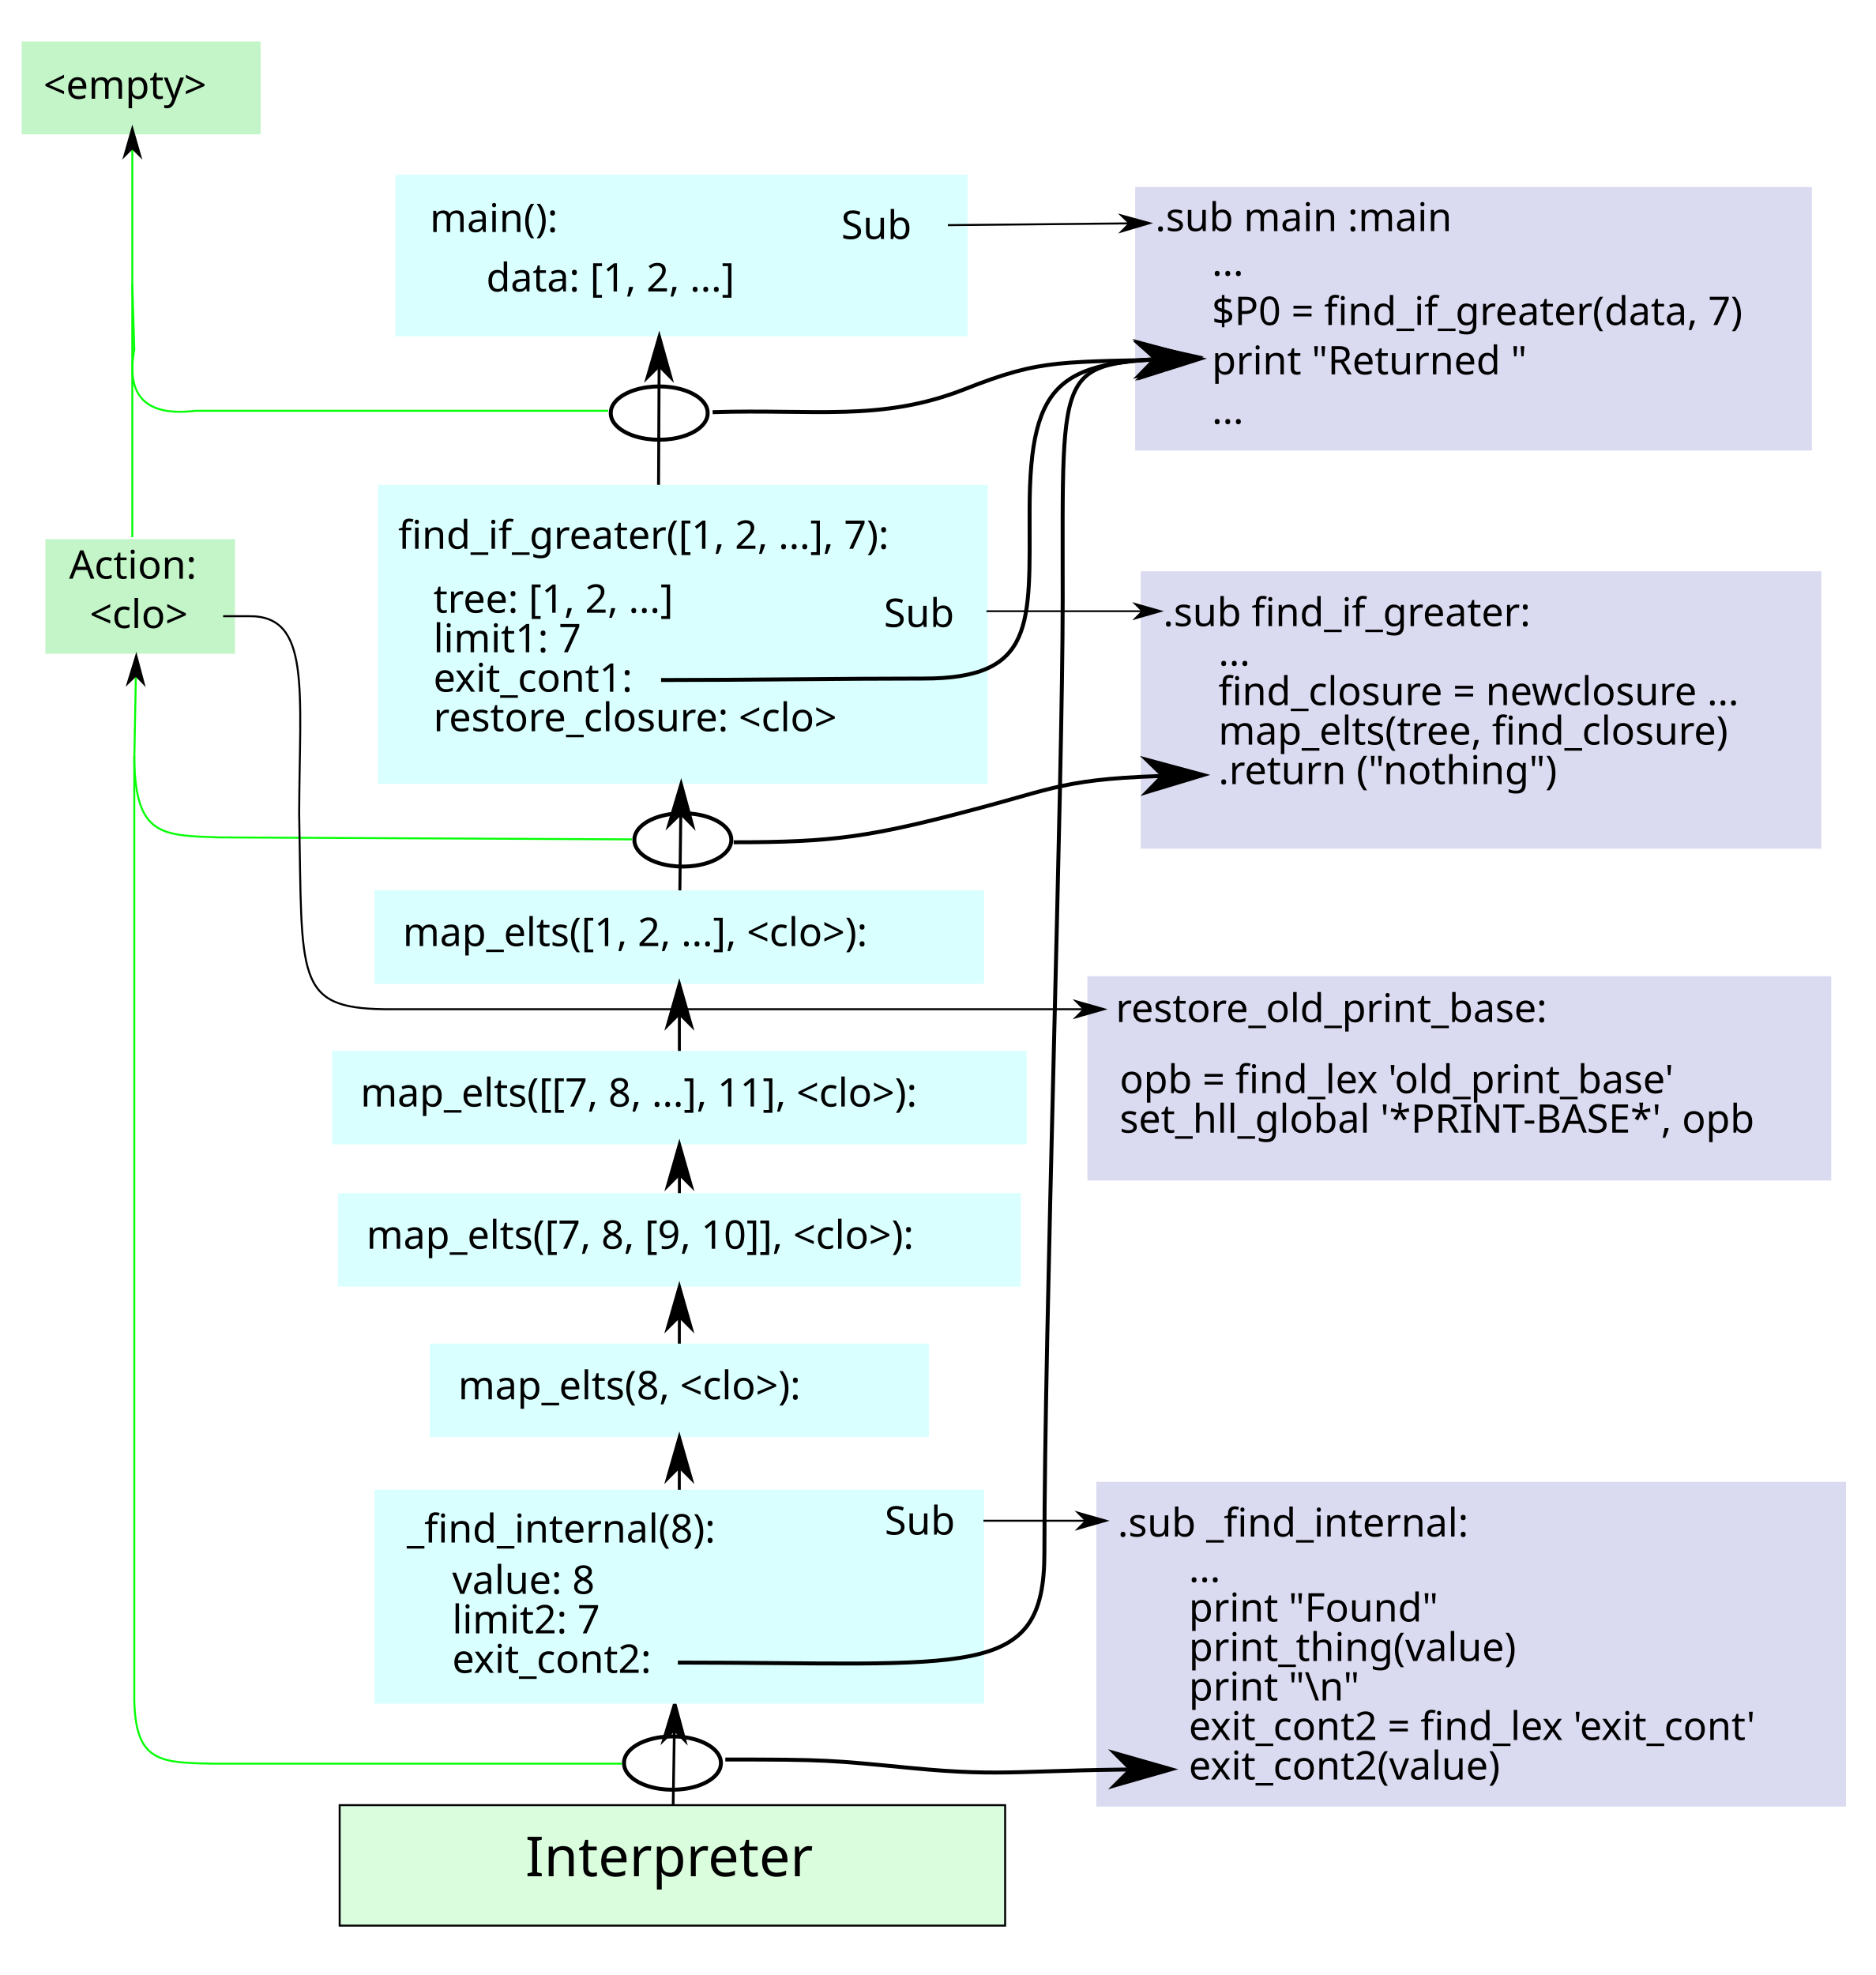
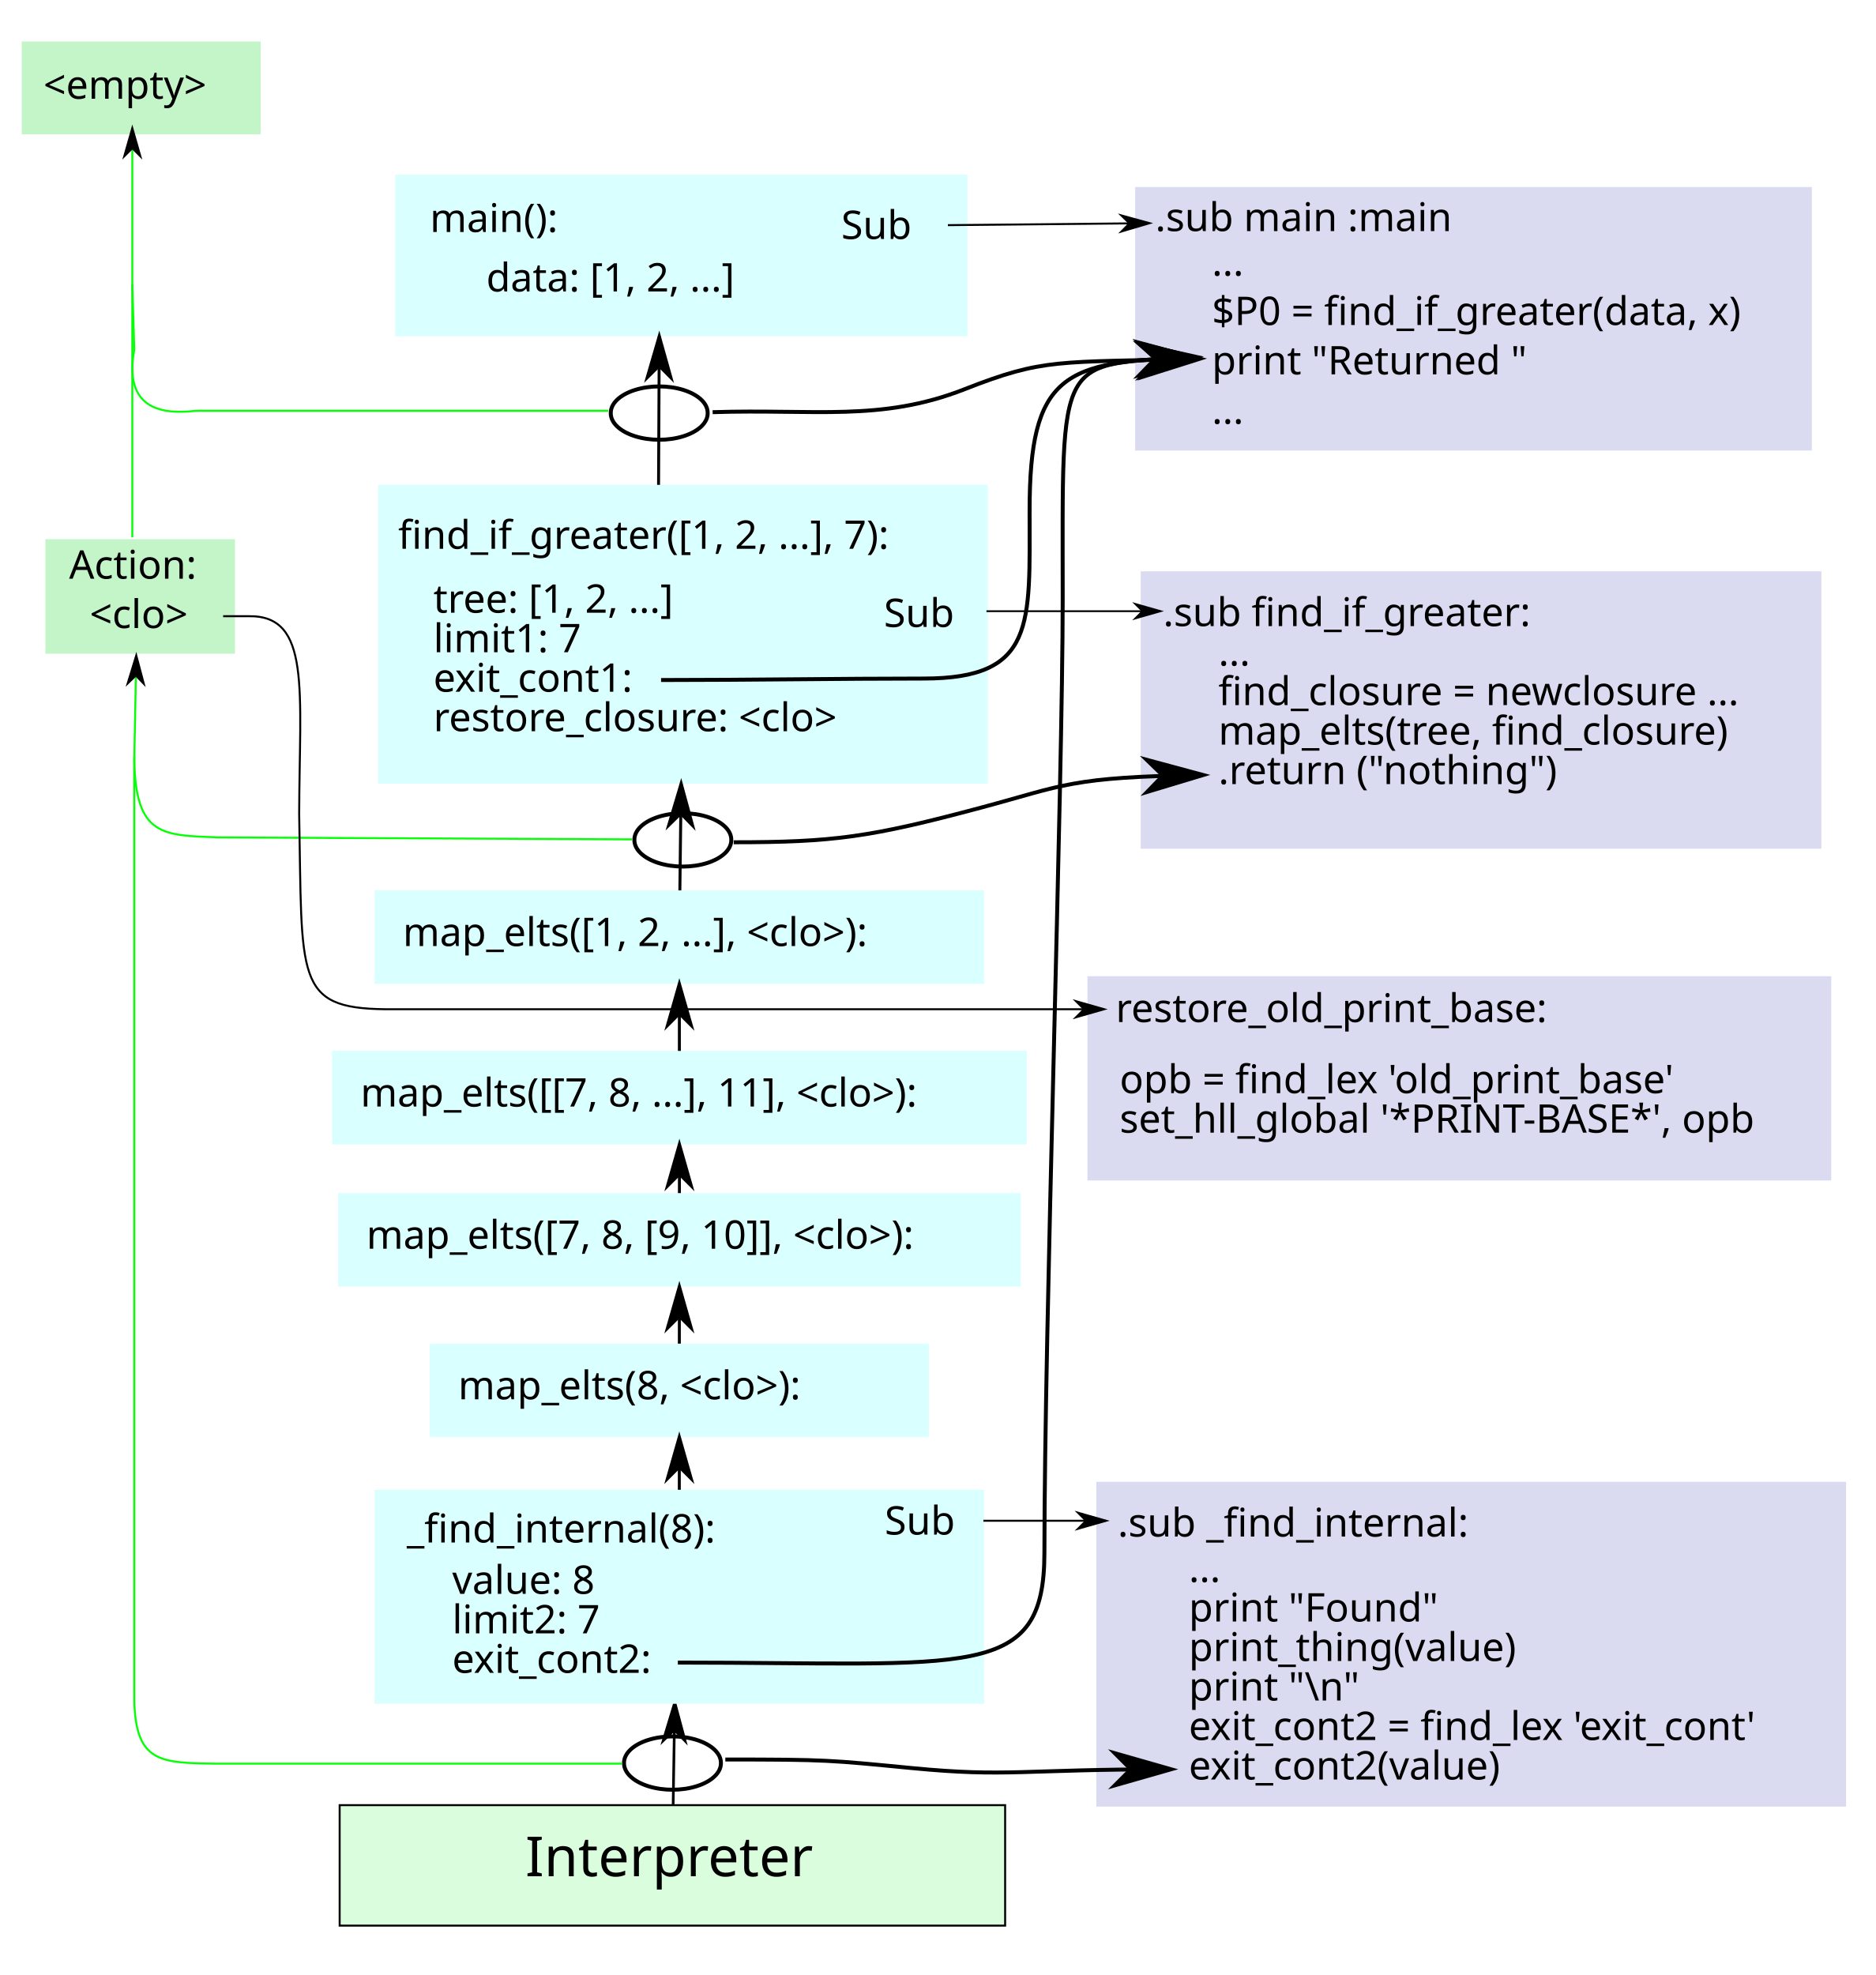
<svg xmlns="http://www.w3.org/2000/svg" width="950" height="1000" id="svg7155" version="1.0">
  <defs id="defs7157">
    <marker orient="auto" refY="0" refX="0" id="Arrow2Lstart" style="overflow:visible">
      <path id="path4360" style="font-size:12px;fill-rule:evenodd;stroke-width:0.625;stroke-linejoin:round" d="M 8.719,4.034 L -2.207,0.016 L 8.719,-4.002 C 6.973,-1.63 6.983,1.616 8.719,4.034 z" transform="matrix(1.1,0,0,1.1,1.1,0)" />
    </marker>
    <marker orient="auto" refY="0" refX="0" id="Arrow1Lend" style="overflow:visible">
      <path id="path3235" d="M 0,0 L 5,-5 L -12.5,0 L 5,5 L 0,0 z" style="fill-rule:evenodd;stroke:#000000;stroke-width:1pt;marker-start:none" transform="matrix(-0.8,0,0,-0.8,-10,0)" />
    </marker>
    <marker orient="auto" refY="0" refX="0" id="Arrow1Lstart" style="overflow:visible">
      <path id="path3232" d="M 0,0 L 5,-5 L -12.5,0 L 5,5 L 0,0 z" style="fill-rule:evenodd;stroke:#000000;stroke-width:1pt;marker-start:none" transform="matrix(0.8,0,0,0.8,10,0)" />
    </marker>
  </defs>
  <g id="layer1">
    <rect style="fill:#dadaf0;fill-opacity:1" id="rect5459" width="379.669" height="164.431" x="555.165" y="750.284" />
    <rect style="fill:#d9ffff;fill-opacity:1" id="rect7165" width="289.796" height="81.81" x="200.171" y="88.476" />
    <text xml:space="preserve" style="font-size:20px;font-style:normal;font-variant:normal;font-weight:normal;font-stretch:normal;text-align:start;line-height:125%;writing-mode:lr-tb;text-anchor:start;fill:#000000;fill-opacity:1;stroke:none;stroke-width:1px;stroke-linecap:butt;stroke-linejoin:miter;stroke-opacity:1;font-family:Sans" x="217.706" y="117.472" id="text7676">
      <tspan id="tspan3264" x="217.706" y="117.472">main():</tspan>
    </text>
    <text xml:space="preserve" style="font-size:20px;font-style:normal;font-variant:normal;font-weight:normal;font-stretch:normal;text-align:start;line-height:125%;writing-mode:lr-tb;text-anchor:start;fill:#000000;fill-opacity:1;stroke:none;stroke-width:1px;stroke-linecap:butt;stroke-linejoin:miter;stroke-opacity:1;font-family:Sans" x="392.056" y="616.729" id="text7704">
      <tspan id="tspan7706" x="392.056" y="616.729" />
    </text>
    <rect style="fill:#d9ffff;fill-opacity:1" id="rect7716" width="308.717" height="151.353" x="191.48" y="245.498" />
    <text xml:space="preserve" style="font-size:20px;font-style:normal;font-variant:normal;font-weight:normal;font-stretch:normal;text-align:start;line-height:125%;writing-mode:lr-tb;text-anchor:start;fill:#000000;fill-opacity:1;stroke:none;stroke-width:1px;stroke-linecap:butt;stroke-linejoin:miter;stroke-opacity:1;font-family:Sans;-inkscape-font-specification:Sans" x="201.628" y="277.877" id="text7718">
      <tspan id="tspan2457" x="201.628" y="277.877">find_if_greater([1, 2, ...], 7):</tspan>
    </text>
    <path style="fill:none;fill-rule:evenodd;stroke:#000000;stroke-width:1.491;stroke-linecap:butt;stroke-linejoin:miter;marker-start:url(#Arrow1Lstart);stroke-miterlimit:4;stroke-dasharray:none;stroke-opacity:1" d="M 333.851,170.282 L 333.491,245.503" id="path7734" />
    <text xml:space="preserve" style="font-size:20px;font-style:normal;font-variant:normal;font-weight:normal;font-stretch:normal;text-align:start;line-height:125%;writing-mode:lr-tb;text-anchor:start;fill:#000000;fill-opacity:1;stroke:none;stroke-width:1px;stroke-linecap:butt;stroke-linejoin:miter;stroke-opacity:1;font-family:Sans;-inkscape-font-specification:Sans" x="246.238" y="147.58" id="text8295">
      <tspan id="tspan2453" x="246.238" y="147.58">data: [1, 2, ...]</tspan>
      <tspan id="tspan2455" x="246.238" y="172.58" />
    </text>
    <rect style="fill:#dadaf0;fill-opacity:1" id="rect8317" width="342.669" height="133.431" x="574.844" y="94.688" />
    <path style="fill:none;fill-opacity:1;stroke:#000000;stroke-opacity:1" id="path8331" d="M 135.316,215.613 A 12.268,6.691 0 1 1 110.781,215.613 A 12.268,6.691 0 1 1 135.316,215.613 z" transform="matrix(2,0,0,2,87.72862,-222.0669)" />
    <path style="fill:none;fill-rule:evenodd;stroke:#000000;stroke-width:2px;stroke-linecap:butt;stroke-linejoin:miter;marker-end:url(#Arrow1Lend);stroke-opacity:1" d="M 360.874,208.699 C 412.247,207.008 446.138,213.702 488.494,197.056 C 528.916,181.17 535.409,183.647 607.342,181.647" id="path8341" />
    <text xml:space="preserve" style="font-size:20px;font-style:normal;font-variant:normal;font-weight:normal;font-stretch:normal;text-align:start;line-height:125%;writing-mode:lr-tb;text-anchor:start;fill:#000000;fill-opacity:1;stroke:none;stroke-width:1px;stroke-linecap:butt;stroke-linejoin:miter;stroke-opacity:1;font-family:Sans;-inkscape-font-specification:Sans" x="613.699" y="139.55" id="text8876">
      <tspan id="tspan2465" x="613.699" y="139.55">...</tspan>
-       <tspan id="tspan2467" x="613.699" y="164.55">$P0 = find_if_greater(data, 7)</tspan>
+       <tspan id="tspan2467" x="613.699" y="164.55">$P0 = find_if_greater(data, x)</tspan>
      <tspan id="tspan2469" x="613.699" y="189.55">print "Returned "</tspan>
      <tspan id="tspan2471" x="613.699" y="214.55">...</tspan>
      <tspan id="tspan2473" x="613.699" y="239.55" />
    </text>
    <rect style="fill:#dafdde;fill-opacity:1;stroke:#000000;stroke-opacity:1" id="rect2495" width="337" height="61" x="172" y="914" />
    <text xml:space="preserve" style="font-size:28px;font-style:normal;font-variant:normal;font-weight:normal;font-stretch:normal;text-align:start;line-height:100%;writing-mode:lr-tb;text-anchor:start;fill:#000000;fill-opacity:1;stroke:none;stroke-width:1px;stroke-linecap:butt;stroke-linejoin:miter;stroke-opacity:1;font-family:Sans" x="266" y="950" id="text3279">
      <tspan id="tspan5418" x="266" y="950">Interpreter</tspan>
    </text>
    <text xml:space="preserve" style="font-size:20px;font-style:normal;font-variant:normal;font-weight:normal;font-stretch:normal;text-align:start;line-height:125%;writing-mode:lr-tb;text-anchor:start;fill:#000000;fill-opacity:1;stroke:none;stroke-width:1px;stroke-linecap:butt;stroke-linejoin:miter;stroke-opacity:1;font-family:Sans" x="585" y="117" id="text3252">
      <tspan x="585" y="117" id="tspan3256">.sub main :main</tspan>
    </text>
    <text xml:space="preserve" style="font-size:20px;font-style:normal;font-variant:normal;font-weight:normal;font-stretch:normal;text-align:start;line-height:125%;writing-mode:lr-tb;text-anchor:start;fill:#000000;fill-opacity:1;stroke:none;stroke-width:1px;stroke-linecap:butt;stroke-linejoin:miter;stroke-opacity:1;font-family:Sans" x="426" y="121" id="text3266">
      <tspan id="tspan3268" x="426" y="121">Sub</tspan>
    </text>
    <path style="fill:none;fill-rule:evenodd;stroke:#000000;stroke-width:1px;stroke-linecap:butt;stroke-linejoin:miter;marker-end:url(#Arrow1Lend);stroke-opacity:1" d="M 480,114 L 582,113" id="path3270" />
    <rect style="fill:#dadaf0;fill-opacity:1" id="rect6389" width="344.669" height="140.431" x="577.665" y="289.284" />
    <text xml:space="preserve" style="font-size:20px;font-style:normal;font-variant:normal;font-weight:normal;font-stretch:normal;text-align:start;line-height:125%;writing-mode:lr-tb;text-anchor:start;fill:#000000;fill-opacity:1;stroke:none;stroke-width:1px;stroke-linecap:butt;stroke-linejoin:miter;stroke-opacity:1;font-family:Sans;-inkscape-font-specification:Sans" x="589" y="317" id="text6391">
      <tspan id="tspan2477" x="589" y="317">.sub find_if_greater:</tspan>
    </text>
    <text xml:space="preserve" style="font-size:20px;font-style:normal;font-variant:normal;font-weight:normal;font-stretch:normal;text-align:start;line-height:125%;writing-mode:lr-tb;text-anchor:start;fill:#000000;fill-opacity:1;stroke:none;stroke-width:1px;stroke-linecap:butt;stroke-linejoin:miter;stroke-opacity:1;font-family:Sans" x="447.591" y="317.456" id="text6419">
      <tspan id="tspan6421" x="447.591" y="317.456">Sub</tspan>
    </text>
    <path style="fill:none;fill-rule:evenodd;stroke:#000000;stroke-width:0.904px;stroke-linecap:butt;stroke-linejoin:miter;marker-end:url(#Arrow1Lend);stroke-opacity:1" d="M 499.543,309.478 L 587.639,309.454" id="path6423" />
    <path style="fill:none;fill-rule:evenodd;stroke:#000000;stroke-width:2px;stroke-linecap:butt;stroke-linejoin:miter;marker-end:url(#Arrow1Lend);stroke-opacity:1" d="M 371.551,426.463 C 421.941,426.463 440.527,423.997 497.171,408.82 C 538.735,397.683 542.086,393.411 609.019,392.411" id="path6425" />
    <path style="fill:none;fill-opacity:1;stroke:#000000;stroke-opacity:1" id="path6427" d="M 135.316,215.613 A 12.268,6.691 0 1 1 110.781,215.613 A 12.268,6.691 0 1 1 135.316,215.613 z" transform="matrix(2,0,0,2,99.68815,-5.95906)" />
    <path style="fill:none;fill-opacity:1;stroke:#000000;stroke-opacity:1" id="path2468" d="M 135.316,215.613 A 12.268,6.691 0 1 1 110.781,215.613 A 12.268,6.691 0 1 1 135.316,215.613 z" transform="matrix(2,0,0,2,94.43888,461.4665)" />
    <path style="fill:none;fill-rule:evenodd;stroke:#000000;stroke-width:1px;stroke-linecap:butt;stroke-linejoin:miter;stroke-opacity:1" d="M 570,945 L 570,945" id="path3453" />
    <path style="fill:none;fill-rule:evenodd;stroke:#000000;stroke-width:1.359;stroke-linecap:butt;stroke-linejoin:miter;marker-end:url(#Arrow1Lend);stroke-miterlimit:4;stroke-dasharray:none;stroke-opacity:1" d="M 340.888,913.57 L 341.7,862.207" id="path3471" />
    <rect style="fill:#d9ffff;fill-opacity:1" id="rect2499" width="308.717" height="47.353" x="189.641" y="450.823" />
    <text xml:space="preserve" style="font-size:20px;font-style:normal;font-variant:normal;font-weight:normal;font-stretch:normal;text-align:start;line-height:100%;writing-mode:lr-tb;text-anchor:start;fill:#000000;fill-opacity:1;stroke:none;stroke-width:1px;stroke-linecap:butt;stroke-linejoin:miter;stroke-opacity:1;font-family:Sans;-inkscape-font-specification:Sans" x="204" y="479" id="text2501">
      <tspan id="tspan2503" x="204" y="479">map_elts([1, 2, ...], &lt;clo&gt;):</tspan>
    </text>
    <path style="fill:none;fill-rule:evenodd;stroke:#000000;stroke-width:1.5;stroke-linecap:butt;stroke-linejoin:miter;marker-end:url(#Arrow1Lend);stroke-miterlimit:4;stroke-dasharray:none;stroke-opacity:1" d="M 344.284,450.823 L 344.931,396.851" id="path2505" />
    <rect style="fill:#d9ffff;fill-opacity:1" id="rect2509" width="351.717" height="47.353" x="168.192" y="532.098" />
    <text xml:space="preserve" style="font-size:20px;font-style:normal;font-variant:normal;font-weight:normal;font-stretch:normal;text-align:start;line-height:100%;writing-mode:lr-tb;text-anchor:start;fill:#000000;fill-opacity:1;stroke:none;stroke-width:1px;stroke-linecap:butt;stroke-linejoin:miter;stroke-opacity:1;font-family:Sans;-inkscape-font-specification:Sans" x="182.551" y="560.275" id="text2511">
      <tspan id="tspan4912" x="182.551" y="560.275">map_elts([[7, 8, ...], 11], &lt;clo&gt;):</tspan>
    </text>
    <rect style="fill:#d9ffff;fill-opacity:1" id="rect2515" width="345.717" height="47.353" x="171.192" y="604.098" />
    <text xml:space="preserve" style="font-size:20px;font-style:normal;font-variant:normal;font-weight:normal;font-stretch:normal;text-align:start;line-height:100%;writing-mode:lr-tb;text-anchor:start;fill:#000000;fill-opacity:1;stroke:none;stroke-width:1px;stroke-linecap:butt;stroke-linejoin:miter;stroke-opacity:1;font-family:Sans;-inkscape-font-specification:Sans" x="185.551" y="632.275" id="text2517">
      <tspan id="tspan4914" x="185.551" y="632.275">map_elts([7, 8, [9, 10]], &lt;clo&gt;):</tspan>
    </text>
    <rect style="fill:#d9ffff;fill-opacity:1" id="rect2527" width="252.717" height="47.353" x="217.641" y="680.323" />
    <text xml:space="preserve" style="font-size:20px;font-style:normal;font-variant:normal;font-weight:normal;font-stretch:normal;text-align:start;line-height:100%;writing-mode:lr-tb;text-anchor:start;fill:#000000;fill-opacity:1;stroke:none;stroke-width:1px;stroke-linecap:butt;stroke-linejoin:miter;stroke-opacity:1;font-family:Sans;-inkscape-font-specification:Sans" x="232" y="708.5" id="text2529">
      <tspan id="tspan4916" x="232" y="708.5">map_elts(8, &lt;clo&gt;):</tspan>
    </text>
    <path style="fill:none;fill-rule:evenodd;stroke:#000000;stroke-width:1.5;stroke-linecap:butt;stroke-linejoin:miter;marker-end:url(#Arrow1Lend);stroke-miterlimit:4;stroke-dasharray:none;stroke-opacity:1" d="M 344.051,604.098 L 344.051,579.452" id="path2535" />
    <path style="fill:none;fill-rule:evenodd;stroke:#000000;stroke-width:1.5;stroke-linecap:butt;stroke-linejoin:miter;marker-end:url(#Arrow1Lend);stroke-miterlimit:4;stroke-dasharray:none;stroke-opacity:1" d="M 344.016,680.323 L 344.035,651.452" id="path2539" />
    <path style="fill:none;fill-rule:evenodd;stroke:#000000;stroke-width:1.5;stroke-linecap:butt;stroke-linejoin:miter;marker-end:url(#Arrow1Lend);stroke-miterlimit:4;stroke-dasharray:none;stroke-opacity:1" d="M 344.036,532.098 L 344.015,498.177" id="path4383" />
    <rect style="fill:#d9ffff;fill-opacity:1" id="rect4918" width="308.717" height="108.353" x="189.641" y="754.323" />
    <text xml:space="preserve" style="font-size:20px;font-style:normal;font-variant:normal;font-weight:normal;font-stretch:normal;text-align:start;line-height:100%;writing-mode:lr-tb;text-anchor:start;fill:#000000;fill-opacity:1;stroke:none;stroke-width:1px;stroke-linecap:butt;stroke-linejoin:miter;stroke-opacity:1;font-family:Sans;-inkscape-font-specification:Sans" x="206" y="781" id="text4920">
      <tspan id="tspan5461" x="206" y="781">_find_internal(8):</tspan>
    </text>
    <path style="fill:none;fill-rule:evenodd;stroke:#000000;stroke-width:1.5;stroke-linecap:butt;stroke-linejoin:miter;marker-end:url(#Arrow1Lend);stroke-miterlimit:4;stroke-dasharray:none;stroke-opacity:1" d="M 344,754.323 L 344,727.677" id="path4930" />
    <text xml:space="preserve" style="font-size:20px;font-style:normal;font-variant:normal;font-weight:normal;font-stretch:normal;text-align:start;line-height:100%;writing-mode:lr-tb;text-anchor:start;fill:#000000;fill-opacity:1;stroke:none;stroke-width:1px;stroke-linecap:butt;stroke-linejoin:miter;stroke-opacity:1;font-family:Sans;-inkscape-font-specification:Sans" x="566" y="778" id="text5463">
      <tspan id="tspan5465" x="566" y="778">.sub _find_internal:</tspan>
    </text>
    <text xml:space="preserve" style="font-size:20px;font-style:normal;font-variant:normal;font-weight:normal;font-stretch:normal;text-align:start;line-height:100%;writing-mode:lr-tb;text-anchor:start;fill:#000000;fill-opacity:1;stroke:none;stroke-width:1px;stroke-linecap:butt;stroke-linejoin:miter;stroke-opacity:1;font-family:Sans;-inkscape-font-specification:Sans" x="448" y="777" id="text5481">
      <tspan id="tspan5483" x="448" y="777">Sub</tspan>
    </text>
    <path style="fill:none;fill-rule:evenodd;stroke:#000000;stroke-width:1px;stroke-linecap:butt;stroke-linejoin:miter;stroke-opacity:1;marker-end:url(#Arrow1Lend)" d="M 498,770 L 560,770" id="path5485" />
    <path style="fill:none;fill-rule:evenodd;stroke:#000000;stroke-width:2px;stroke-linecap:butt;stroke-linejoin:miter;marker-end:url(#Arrow1Lend);stroke-opacity:1" d="M 367.301,890.888 C 419.205,890.888 420.457,891.245 461.922,895.245 C 510.22,899.904 517.185,895.836 592.77,895.836" id="path2466" />
    <path style="fill:none;fill-rule:evenodd;stroke:#000000;stroke-width:2px;stroke-linecap:butt;stroke-linejoin:miter;marker-end:url(#Arrow1Lend);stroke-opacity:1" d="M 343.266,841.816 C 491.663,841.816 528.887,851.298 528.887,786.173 C 528.887,675.291 538.149,395.519 538.149,303.396 C 538.149,177.438 534.268,185.07 605.734,180.764" id="path6298" />
    <text xml:space="preserve" style="font-size:20px;font-style:normal;font-variant:normal;font-weight:normal;font-stretch:normal;text-align:start;line-height:100%;writing-mode:lr-tb;text-anchor:start;fill:#000000;fill-opacity:1;stroke:none;stroke-width:1px;stroke-linecap:butt;stroke-linejoin:miter;stroke-opacity:1;font-family:Sans;-inkscape-font-specification:Sans" x="617" y="337" id="text7920">
      <tspan id="tspan7922" x="617" y="337">...</tspan>
      <tspan x="617" y="357" id="tspan7924">find_closure = newclosure ...</tspan>
      <tspan x="617" y="377" id="tspan7926">map_elts(tree, find_closure)</tspan>
      <tspan x="617" y="397" id="tspan7928">.return ("nothing")</tspan>
    </text>
    <rect style="fill:#c4f5c8;fill-opacity:1;stroke-width:1.5;stroke-miterlimit:4;stroke-dasharray:none" id="rect2254" width="96" height="58" x="23" y="273" />
    <text xml:space="preserve" style="font-size:20px;font-style:normal;font-variant:normal;font-weight:normal;font-stretch:normal;text-align:start;line-height:125%;writing-mode:lr-tb;text-anchor:start;fill:#000000;fill-opacity:1;stroke:none;stroke-width:1px;stroke-linecap:butt;stroke-linejoin:miter;stroke-opacity:1;font-family:Sans" x="35" y="293" id="text3229">
      <tspan id="tspan3231" x="35" y="293">Action:</tspan>
      <tspan x="35" y="318" id="tspan3233">  &lt;clo&gt;</tspan>
    </text>
    <path style="fill:none;fill-rule:evenodd;stroke:#06ff06;stroke-width:1px;stroke-linecap:butt;stroke-linejoin:miter;marker-end:url(#Arrow1Lend);stroke-opacity:1" d="M 320,425 L 111,424 C 82.185,422.987 68.785,423.445 68,385 L 69,332" id="path3236" />
    <path style="fill:none;fill-rule:evenodd;stroke:#06ff06;stroke-width:1px;stroke-linecap:butt;stroke-linejoin:miter;stroke-opacity:1" d="M 315,893 L 109,893 C 81.17,892.558 68.731,892.453 68,861 L 68,383" id="path8861" />
    <rect style="fill:#c4f5c8;fill-opacity:1;stroke-width:1.5;stroke-miterlimit:4;stroke-dasharray:none" id="rect9941" width="121" height="47" x="11" y="21" />
    <text xml:space="preserve" style="font-size:20px;font-style:normal;font-variant:normal;font-weight:normal;font-stretch:normal;text-align:start;line-height:125%;writing-mode:lr-tb;text-anchor:start;fill:#000000;fill-opacity:1;stroke:none;stroke-width:1px;stroke-linecap:butt;stroke-linejoin:miter;stroke-opacity:1;font-family:Sans;-inkscape-font-specification:Sans" x="22" y="50" id="text9943">
      <tspan id="tspan9949" x="22" y="50">&lt;empty&gt;</tspan>
    </text>
    <path style="fill:none;fill-rule:evenodd;stroke:#06ff06;stroke-width:1px;stroke-linecap:butt;stroke-linejoin:miter;stroke-opacity:1;marker-end:url(#Arrow1Lend)" d="M 67,272 L 67,65" id="path9951" />
    <path style="fill:none;fill-rule:evenodd;stroke:#06ff06;stroke-width:1px;stroke-linecap:butt;stroke-linejoin:miter;stroke-opacity:1" d="M 308,208 L 99,208 C 74,211 63.667,200.667 68,177 L 67,144" id="path10484" />
    <rect style="fill:#dadaf0;fill-opacity:1" id="rect4645" width="376.669" height="103.431" x="550.665" y="494.284" />
    <text xml:space="preserve" style="font-size:20px;font-style:normal;font-variant:normal;font-weight:normal;font-stretch:normal;text-align:start;line-height:100%;writing-mode:lr-tb;text-anchor:start;fill:#000000;fill-opacity:1;stroke:none;stroke-width:1px;stroke-linecap:butt;stroke-linejoin:miter;stroke-opacity:1;font-family:Sans;-inkscape-font-specification:Sans" x="565" y="517.5" id="text4647">
      <tspan id="tspan4649" x="565" y="517.5">restore_old_print_base:</tspan>
    </text>
    <text xml:space="preserve" style="font-size:20px;font-style:normal;font-variant:normal;font-weight:normal;font-stretch:normal;text-align:start;line-height:100%;writing-mode:lr-tb;text-anchor:start;fill:#000000;fill-opacity:1;stroke:none;stroke-width:1px;stroke-linecap:butt;stroke-linejoin:miter;stroke-opacity:1;font-family:Sans;-inkscape-font-specification:Sans" x="567" y="553.5" id="text4379">
      <tspan id="tspan4381" x="567" y="553.5">opb = find_lex 'old_print_base'</tspan>
      <tspan x="567" y="573.5" id="tspan4383">set_hll_global '*PRINT-BASE*', opb</tspan>
    </text>
    <path style="fill:none;fill-rule:evenodd;stroke:#000000;stroke-width:1px;stroke-linecap:butt;stroke-linejoin:miter;marker-end:url(#Arrow1Lend);stroke-opacity:1" d="M 113,312 L 126,312 C 157.607,311.518 151.689,349.282 151.5,412 C 153.058,495.306 149.218,510.489 195,511 L 559,511" id="path8885" />
    <text xml:space="preserve" style="font-size:20px;font-style:normal;font-variant:normal;font-weight:normal;font-stretch:normal;text-align:start;line-height:100%;writing-mode:lr-tb;text-anchor:start;fill:#000000;fill-opacity:1;stroke:none;stroke-width:1px;stroke-linecap:butt;stroke-linejoin:miter;stroke-opacity:1;font-family:Sans;-inkscape-font-specification:Sans" x="219.484" y="310.239" id="text4180">
      <tspan id="tspan4182" x="219.484" y="310.239">tree: [1, 2, ...]</tspan>
      <tspan x="219.484" y="330.239" id="tspan4186">limit1: 7</tspan>
      <tspan x="219.484" y="350.239" id="tspan4190">exit_cont1:</tspan>
      <tspan x="219.484" y="370.239" id="tspan4192">restore_closure: &lt;clo&gt;</tspan>
    </text>
    <path style="fill:none;fill-rule:evenodd;stroke:#000000;stroke-width:2px;stroke-linecap:butt;stroke-linejoin:miter;marker-end:url(#Arrow1Lend);stroke-opacity:1" d="M 334.766,344.316 C 379.953,344.316 425.807,343.571 467.766,343.571 C 524.578,343.571 521.387,316.034 521.387,258.673 C 521.387,189.913 538.301,182.264 605.234,181.264" id="path6296" />
    <text xml:space="preserve" style="font-size:20px;font-style:normal;font-variant:normal;font-weight:normal;font-stretch:normal;text-align:start;line-height:100%;writing-mode:lr-tb;text-anchor:start;fill:#000000;fill-opacity:1;stroke:none;stroke-width:1px;stroke-linecap:butt;stroke-linejoin:miter;stroke-opacity:1;font-family:Sans;-inkscape-font-specification:Sans" x="229" y="807" id="text4660">
      <tspan id="tspan4662" x="229" y="807">value: 8</tspan>
      <tspan x="229" y="827" id="tspan4664">limit2: 7</tspan>
      <tspan x="229" y="847" id="tspan4666">exit_cont2:</tspan>
    </text>
    <text xml:space="preserve" style="font-size:20px;font-style:normal;font-variant:normal;font-weight:normal;font-stretch:normal;text-align:start;line-height:100%;writing-mode:lr-tb;text-anchor:start;fill:#000000;fill-opacity:1;stroke:none;stroke-width:1px;stroke-linecap:butt;stroke-linejoin:miter;stroke-opacity:1;font-family:Sans;-inkscape-font-specification:Sans" x="602" y="801" id="text4680">
      <tspan id="tspan4682" x="602" y="801">...</tspan>
      <tspan x="602" y="821" id="tspan4684">print "Found"</tspan>
      <tspan x="602" y="841" id="tspan4686">print_thing(value)</tspan>
      <tspan x="602" y="861" id="tspan4688">print "\n"</tspan>
      <tspan x="602" y="881" id="tspan4690">exit_cont2 = find_lex 'exit_cont'</tspan>
      <tspan x="602" y="901" id="tspan4692">exit_cont2(value)</tspan>
    </text>
  </g>
</svg>
